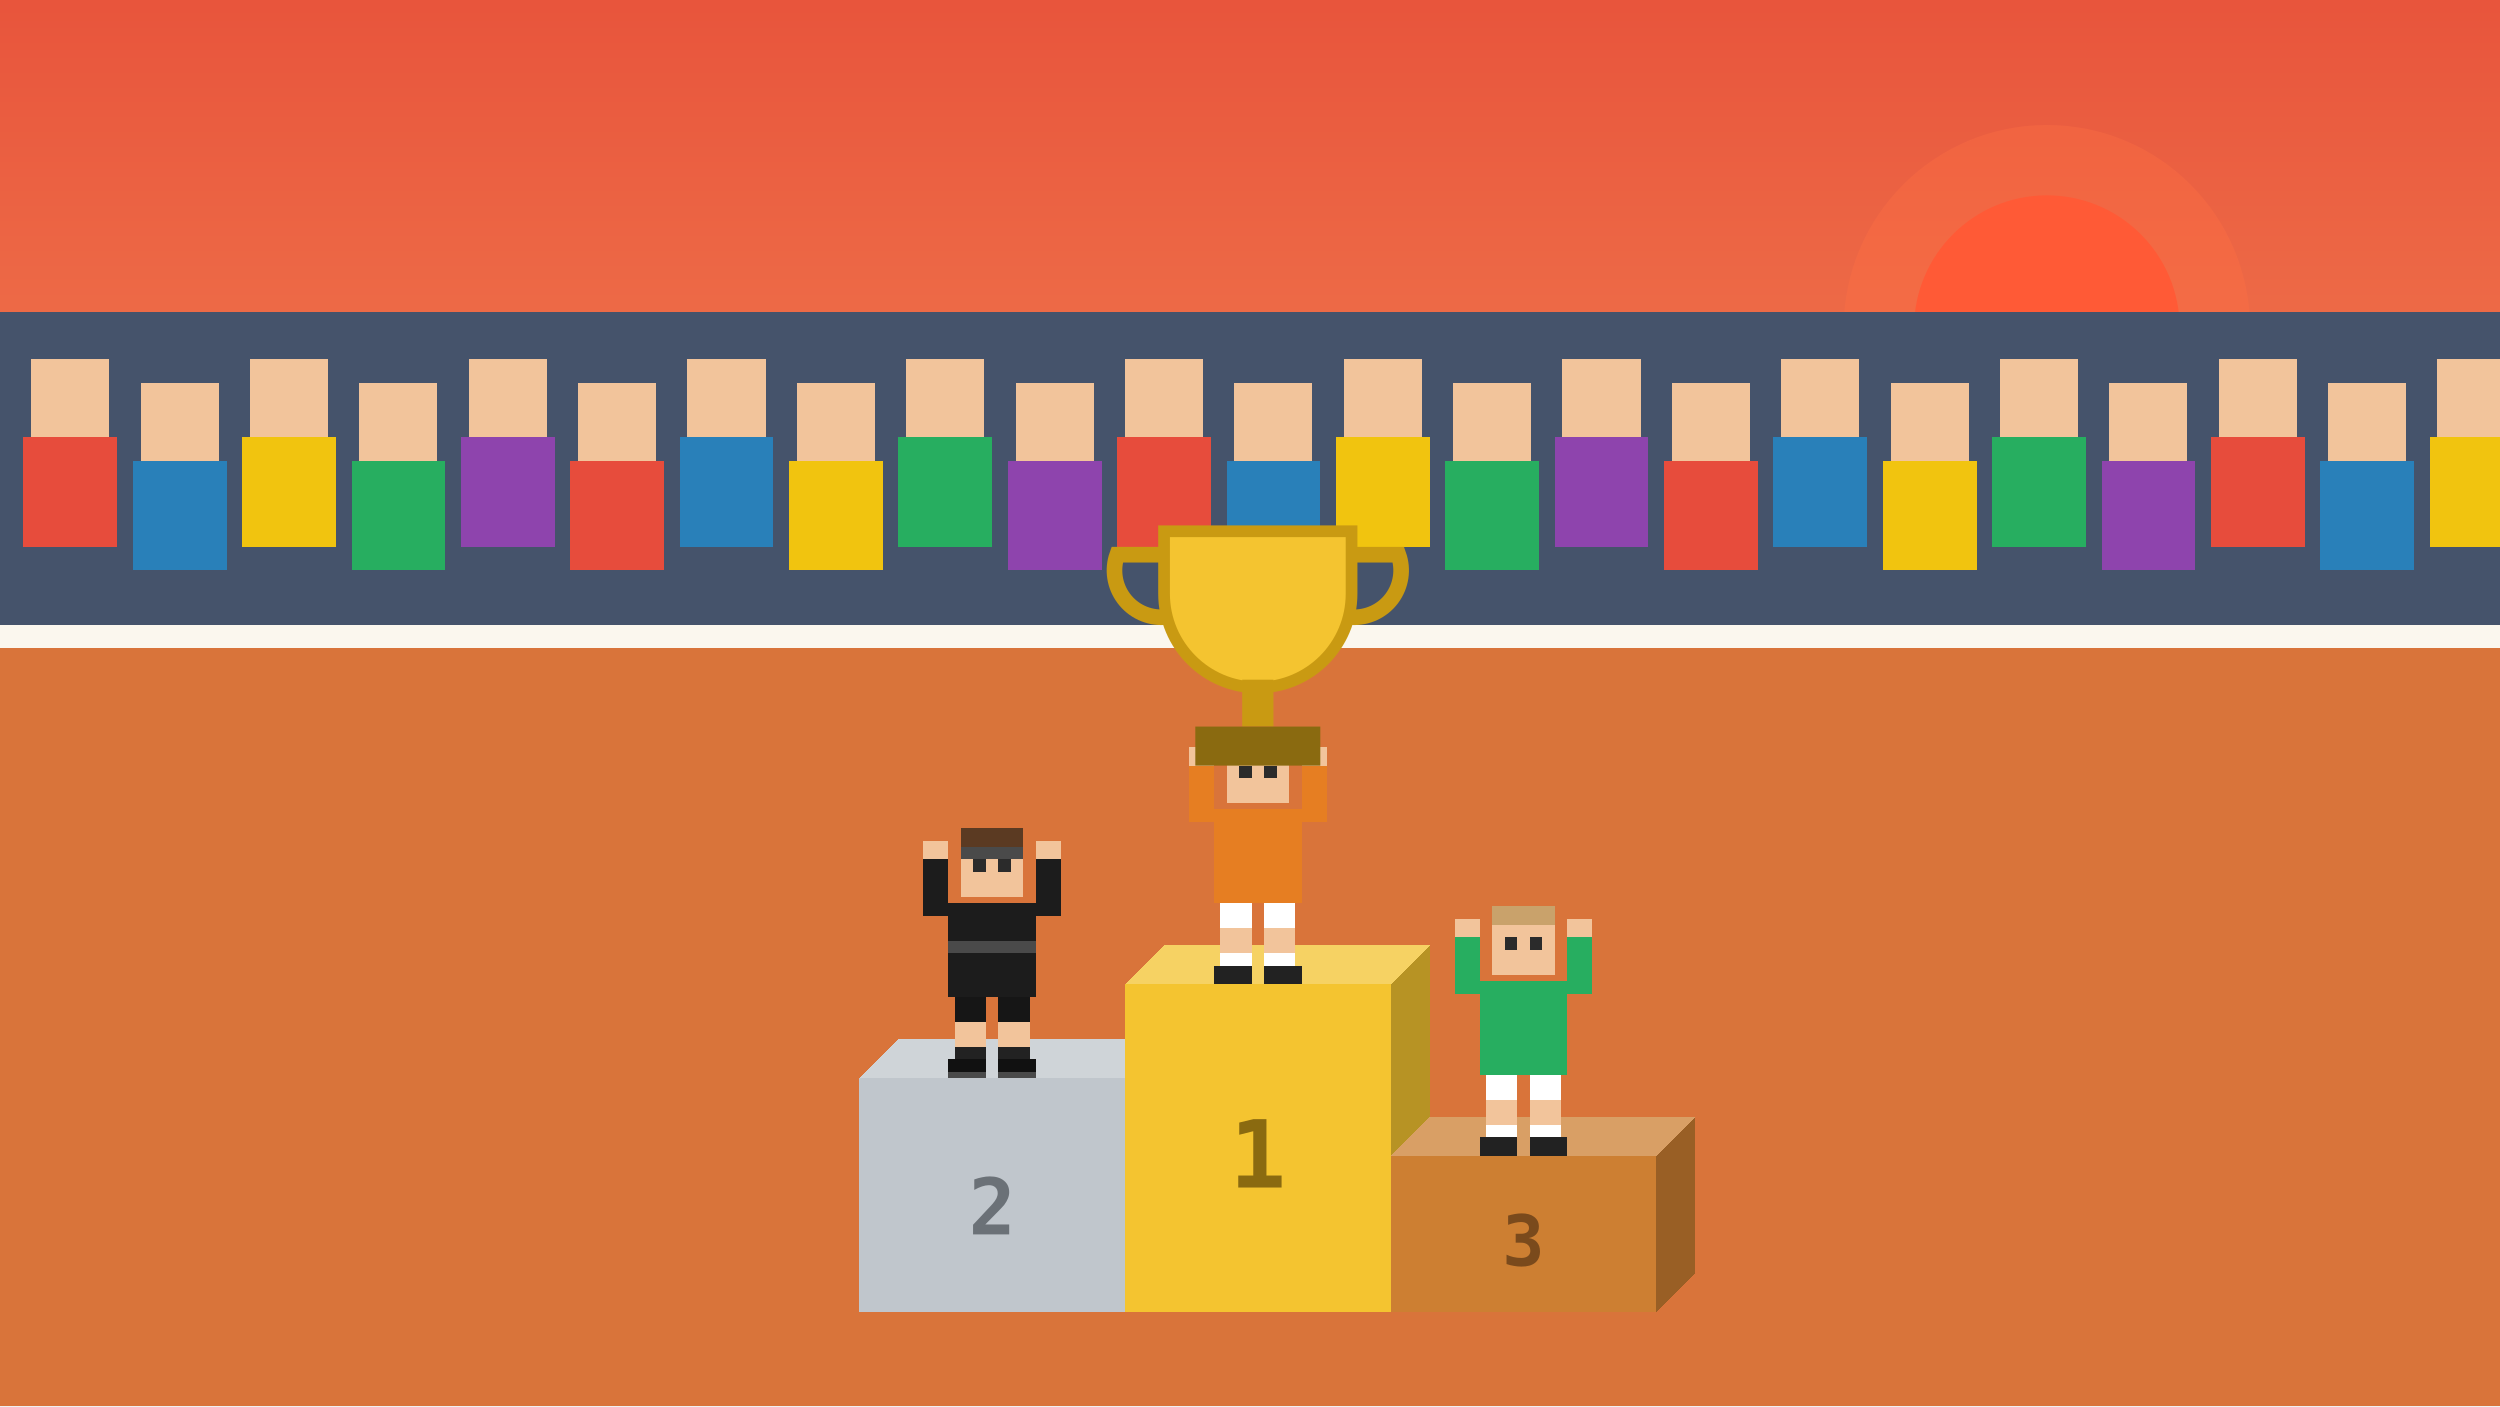
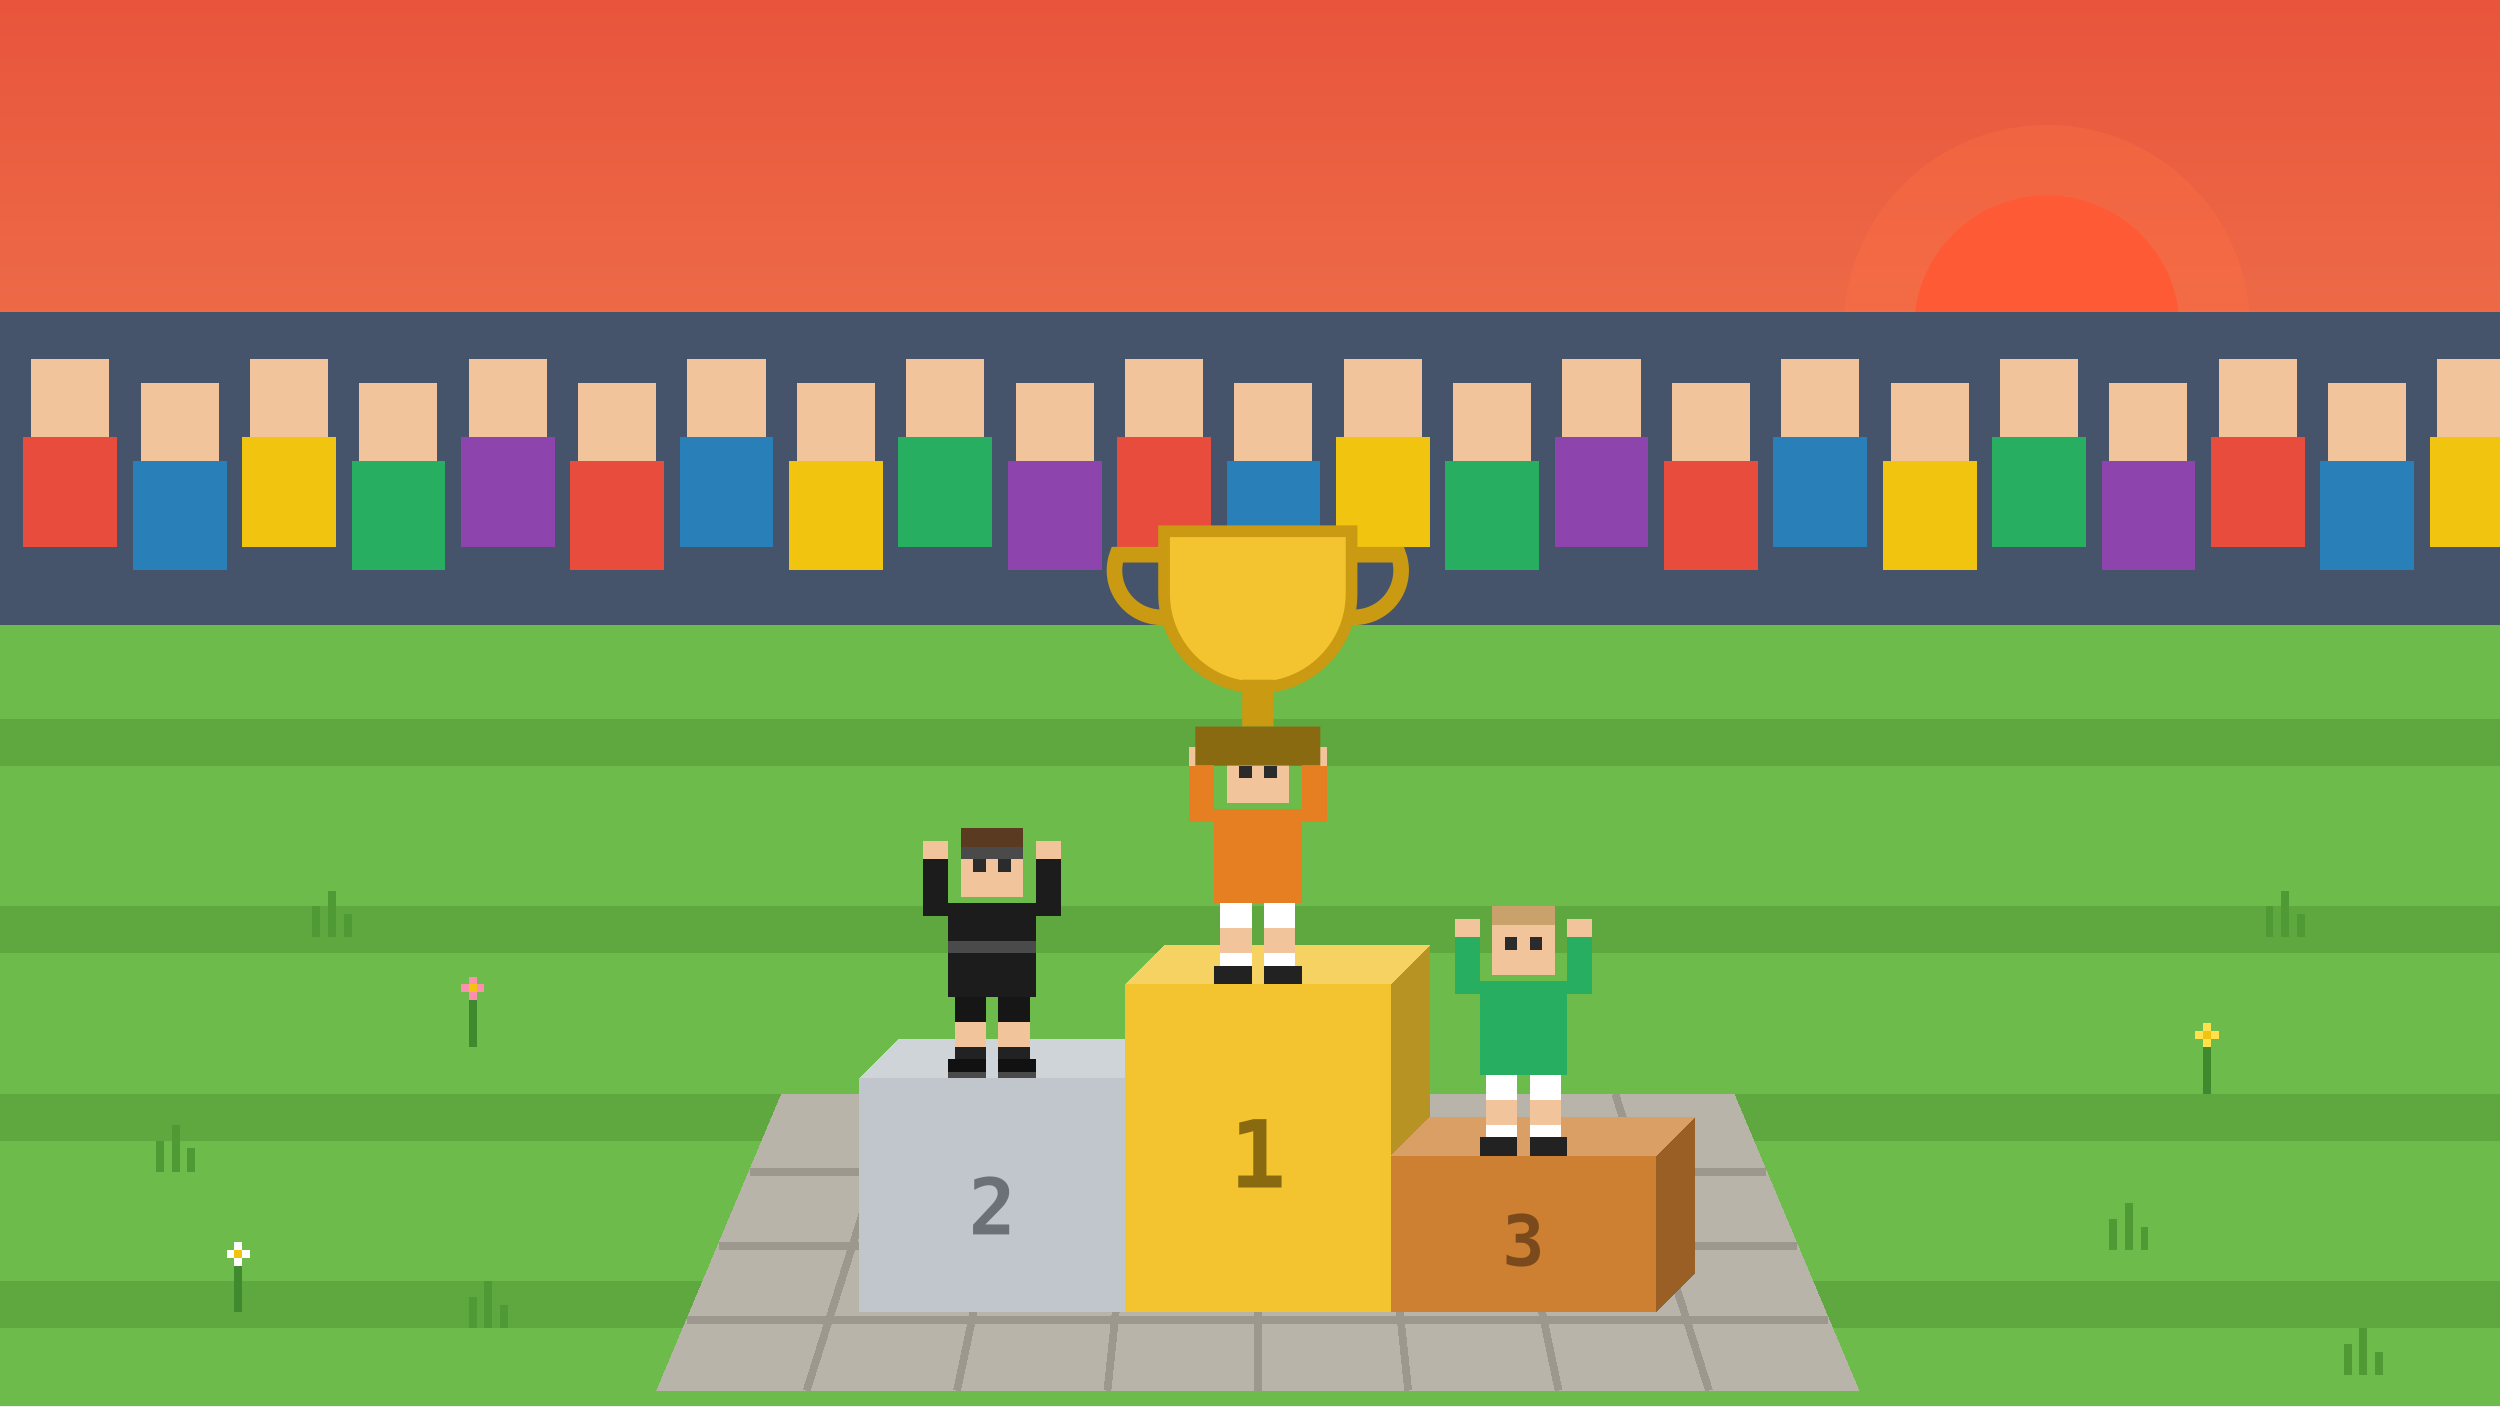
<svg xmlns="http://www.w3.org/2000/svg" viewBox="0 0 320 180" shape-rendering="crispEdges">
  <defs>
    <linearGradient id="evening" x1="0" y1="0" x2="0" y2="1">
      <stop offset="0" stop-color="#e8553c" />
      <stop offset="1" stop-color="#ffb36b" />
    </linearGradient>
  </defs>
  <rect x="0" y="0" width="320" height="180" fill="url(#evening)" />
  <g shape-rendering="auto">
    <circle cx="262" cy="42" r="26" fill="#ff7043" opacity="0.35" />
    <circle cx="262" cy="42" r="17" fill="#ff5a36" />
  </g>
  <rect x="0" y="40" width="320" height="40" fill="#45536b" />
  <g>
    <animateTransform attributeName="transform" type="translate" values="0 0;0 -2;0 0" dur="0.90s" begin="0.0s" repeatCount="indefinite" />
    <rect x="4" y="46" width="10" height="10" fill="#f2c49b" />
    <rect x="3" y="56" width="12" height="14" fill="#e74c3c" />
  </g>
  <g>
    <animateTransform attributeName="transform" type="translate" values="0 0;0 -2;0 0" dur="1.05s" begin="0.2s" repeatCount="indefinite" />
    <rect x="18" y="49" width="10" height="10" fill="#f2c49b" />
    <rect x="17" y="59" width="12" height="14" fill="#2980b9" />
  </g>
  <g>
    <animateTransform attributeName="transform" type="translate" values="0 0;0 -2;0 0" dur="1.20s" begin="0.4s" repeatCount="indefinite" />
    <rect x="32" y="46" width="10" height="10" fill="#f2c49b" />
    <rect x="31" y="56" width="12" height="14" fill="#f1c40f" />
  </g>
  <g>
    <animateTransform attributeName="transform" type="translate" values="0 0;0 -2;0 0" dur="1.35s" begin="0.6s" repeatCount="indefinite" />
    <rect x="46" y="49" width="10" height="10" fill="#f2c49b" />
    <rect x="45" y="59" width="12" height="14" fill="#27ae60" />
  </g>
  <g>
    <animateTransform attributeName="transform" type="translate" values="0 0;0 -2;0 0" dur="0.90s" begin="0.8s" repeatCount="indefinite" />
    <rect x="60" y="46" width="10" height="10" fill="#f2c49b" />
    <rect x="59" y="56" width="12" height="14" fill="#8e44ad" />
  </g>
  <g>
    <animateTransform attributeName="transform" type="translate" values="0 0;0 -2;0 0" dur="1.05s" begin="0.0s" repeatCount="indefinite" />
    <rect x="74" y="49" width="10" height="10" fill="#f2c49b" />
    <rect x="73" y="59" width="12" height="14" fill="#e74c3c" />
  </g>
  <g>
    <animateTransform attributeName="transform" type="translate" values="0 0;0 -2;0 0" dur="1.20s" begin="0.2s" repeatCount="indefinite" />
    <rect x="88" y="46" width="10" height="10" fill="#f2c49b" />
    <rect x="87" y="56" width="12" height="14" fill="#2980b9" />
  </g>
  <g>
    <animateTransform attributeName="transform" type="translate" values="0 0;0 -2;0 0" dur="1.35s" begin="0.4s" repeatCount="indefinite" />
    <rect x="102" y="49" width="10" height="10" fill="#f2c49b" />
    <rect x="101" y="59" width="12" height="14" fill="#f1c40f" />
  </g>
  <g>
    <animateTransform attributeName="transform" type="translate" values="0 0;0 -2;0 0" dur="0.90s" begin="0.6s" repeatCount="indefinite" />
    <rect x="116" y="46" width="10" height="10" fill="#f2c49b" />
    <rect x="115" y="56" width="12" height="14" fill="#27ae60" />
  </g>
  <g>
    <animateTransform attributeName="transform" type="translate" values="0 0;0 -2;0 0" dur="1.05s" begin="0.8s" repeatCount="indefinite" />
    <rect x="130" y="49" width="10" height="10" fill="#f2c49b" />
    <rect x="129" y="59" width="12" height="14" fill="#8e44ad" />
  </g>
  <g>
    <animateTransform attributeName="transform" type="translate" values="0 0;0 -2;0 0" dur="1.20s" begin="0.0s" repeatCount="indefinite" />
    <rect x="144" y="46" width="10" height="10" fill="#f2c49b" />
    <rect x="143" y="56" width="12" height="14" fill="#e74c3c" />
  </g>
  <g>
    <animateTransform attributeName="transform" type="translate" values="0 0;0 -2;0 0" dur="1.35s" begin="0.2s" repeatCount="indefinite" />
    <rect x="158" y="49" width="10" height="10" fill="#f2c49b" />
    <rect x="157" y="59" width="12" height="14" fill="#2980b9" />
  </g>
  <g>
    <animateTransform attributeName="transform" type="translate" values="0 0;0 -2;0 0" dur="0.90s" begin="0.4s" repeatCount="indefinite" />
    <rect x="172" y="46" width="10" height="10" fill="#f2c49b" />
    <rect x="171" y="56" width="12" height="14" fill="#f1c40f" />
  </g>
  <g>
    <animateTransform attributeName="transform" type="translate" values="0 0;0 -2;0 0" dur="1.05s" begin="0.6s" repeatCount="indefinite" />
    <rect x="186" y="49" width="10" height="10" fill="#f2c49b" />
    <rect x="185" y="59" width="12" height="14" fill="#27ae60" />
  </g>
  <g>
    <animateTransform attributeName="transform" type="translate" values="0 0;0 -2;0 0" dur="1.20s" begin="0.8s" repeatCount="indefinite" />
    <rect x="200" y="46" width="10" height="10" fill="#f2c49b" />
    <rect x="199" y="56" width="12" height="14" fill="#8e44ad" />
  </g>
  <g>
    <animateTransform attributeName="transform" type="translate" values="0 0;0 -2;0 0" dur="1.35s" begin="0.0s" repeatCount="indefinite" />
    <rect x="214" y="49" width="10" height="10" fill="#f2c49b" />
    <rect x="213" y="59" width="12" height="14" fill="#e74c3c" />
  </g>
  <g>
    <animateTransform attributeName="transform" type="translate" values="0 0;0 -2;0 0" dur="0.90s" begin="0.2s" repeatCount="indefinite" />
    <rect x="228" y="46" width="10" height="10" fill="#f2c49b" />
    <rect x="227" y="56" width="12" height="14" fill="#2980b9" />
  </g>
  <g>
    <animateTransform attributeName="transform" type="translate" values="0 0;0 -2;0 0" dur="1.05s" begin="0.4s" repeatCount="indefinite" />
    <rect x="242" y="49" width="10" height="10" fill="#f2c49b" />
    <rect x="241" y="59" width="12" height="14" fill="#f1c40f" />
  </g>
  <g>
    <animateTransform attributeName="transform" type="translate" values="0 0;0 -2;0 0" dur="1.20s" begin="0.6s" repeatCount="indefinite" />
    <rect x="256" y="46" width="10" height="10" fill="#f2c49b" />
    <rect x="255" y="56" width="12" height="14" fill="#27ae60" />
  </g>
  <g>
    <animateTransform attributeName="transform" type="translate" values="0 0;0 -2;0 0" dur="1.35s" begin="0.8s" repeatCount="indefinite" />
    <rect x="270" y="49" width="10" height="10" fill="#f2c49b" />
    <rect x="269" y="59" width="12" height="14" fill="#8e44ad" />
  </g>
  <g>
    <animateTransform attributeName="transform" type="translate" values="0 0;0 -2;0 0" dur="0.90s" begin="0.0s" repeatCount="indefinite" />
    <rect x="284" y="46" width="10" height="10" fill="#f2c49b" />
    <rect x="283" y="56" width="12" height="14" fill="#e74c3c" />
  </g>
  <g>
    <animateTransform attributeName="transform" type="translate" values="0 0;0 -2;0 0" dur="1.05s" begin="0.2s" repeatCount="indefinite" />
    <rect x="298" y="49" width="10" height="10" fill="#f2c49b" />
    <rect x="297" y="59" width="12" height="14" fill="#2980b9" />
  </g>
  <g>
    <animateTransform attributeName="transform" type="translate" values="0 0;0 -2;0 0" dur="1.20s" begin="0.4s" repeatCount="indefinite" />
    <rect x="312" y="46" width="10" height="10" fill="#f2c49b" />
    <rect x="311" y="56" width="12" height="14" fill="#f1c40f" />
  </g>
-   <rect x="0" y="80" width="320" height="100" fill="#d9743a" />
-   <rect x="0" y="80" width="320" height="3" fill="#fbf7ee" />
+   <rect x="0" y="80" width="320" height="100" fill="#6dbb4a" />
+   <rect x="0" y="92" width="320" height="6" fill="#5ea83f" />
+   <rect x="0" y="116" width="320" height="6" fill="#5ea83f" />
+   <rect x="0" y="140" width="320" height="6" fill="#5ea83f" />
+   <rect x="0" y="164" width="320" height="6" fill="#5ea83f" />
+   <polygon points="100,140 222,140 238,178 84,178" fill="#b9b4aa" />
+   <rect x="96" y="149.5" width="130" height="1" fill="#9d988e" />
+   <rect x="92" y="159.0" width="138" height="1" fill="#9d988e" />
+   <rect x="88" y="168.5" width="146" height="1" fill="#9d988e" />
+   <line x1="115.25" y1="140" x2="103.25" y2="178" stroke="#9d988e" stroke-width="1" />
+   <line x1="130.5" y1="140" x2="122.5" y2="178" stroke="#9d988e" stroke-width="1" />
+   <line x1="145.75" y1="140" x2="141.75" y2="178" stroke="#9d988e" stroke-width="1" />
+   <line x1="161.0" y1="140" x2="161.0" y2="178" stroke="#9d988e" stroke-width="1" />
+   <line x1="176.25" y1="140" x2="180.25" y2="178" stroke="#9d988e" stroke-width="1" />
+   <line x1="191.5" y1="140" x2="199.5" y2="178" stroke="#9d988e" stroke-width="1" />
+   <line x1="206.75" y1="140" x2="218.75" y2="178" stroke="#9d988e" stroke-width="1" />
+   <rect x="20" y="146" width="1" height="4" fill="#4f9a35" />
+   <rect x="22" y="144" width="1" height="6" fill="#4f9a35" />
+   <rect x="24" y="147" width="1" height="3" fill="#4f9a35" />
+   <rect x="60" y="166" width="1" height="4" fill="#4f9a35" />
+   <rect x="62" y="164" width="1" height="6" fill="#4f9a35" />
+   <rect x="64" y="167" width="1" height="3" fill="#4f9a35" />
+   <rect x="270" y="156" width="1" height="4" fill="#4f9a35" />
+   <rect x="272" y="154" width="1" height="6" fill="#4f9a35" />
+   <rect x="274" y="157" width="1" height="3" fill="#4f9a35" />
+   <rect x="300" y="172" width="1" height="4" fill="#4f9a35" />
+   <rect x="302" y="170" width="1" height="6" fill="#4f9a35" />
+   <rect x="304" y="173" width="1" height="3" fill="#4f9a35" />
+   <rect x="40" y="116" width="1" height="4" fill="#4f9a35" />
+   <rect x="42" y="114" width="1" height="6" fill="#4f9a35" />
+   <rect x="44" y="117" width="1" height="3" fill="#4f9a35" />
+   <rect x="290" y="116" width="1" height="4" fill="#4f9a35" />
+   <rect x="292" y="114" width="1" height="6" fill="#4f9a35" />
+   <rect x="294" y="117" width="1" height="3" fill="#4f9a35" />
+   <rect x="30" y="162" width="1" height="6" fill="#3f8a2f" />
+   <g>
+     <animateTransform attributeName="transform" type="rotate" values="-8 30 162;8 30 162;-8 30 162" dur="1.8s" repeatCount="indefinite" />
+     <rect x="29" y="160" width="3" height="1" fill="#ffffff" />
+     <rect x="30" y="159" width="1" height="3" fill="#ffffff" />
+     <rect x="30" y="160" width="1" height="1" fill="#f1c40f" />
+   </g>
+   <rect x="282" y="134" width="1" height="6" fill="#3f8a2f" />
+   <g>
+     <animateTransform attributeName="transform" type="rotate" values="-8 282 134;8 282 134;-8 282 134" dur="1.8s" repeatCount="indefinite" />
+     <rect x="281" y="132" width="3" height="1" fill="#ffe14d" />
+     <rect x="282" y="131" width="1" height="3" fill="#ffe14d" />
+     <rect x="282" y="132" width="1" height="1" fill="#f1c40f" />
+   </g>
+   <rect x="60" y="128" width="1" height="6" fill="#3f8a2f" />
+   <g>
+     <animateTransform attributeName="transform" type="rotate" values="-8 60 128;8 60 128;-8 60 128" dur="1.4s" repeatCount="indefinite" />
+     <rect x="59" y="126" width="3" height="1" fill="#ff8fb1" />
+     <rect x="60" y="125" width="1" height="3" fill="#ff8fb1" />
+     <rect x="60" y="126" width="1" height="1" fill="#f1c40f" />
+   </g>
  <polygon points="110,138 115,133 149,133 144,138" fill="#cfd4d8" />
  <polygon points="144,138 149,133 149,163 144,168" fill="#909499" />
  <rect x="110" y="138" width="34" height="30" fill="#c0c6cc" />
  <polygon points="144,126 149,121 183,121 178,126" fill="#f6d263" />
  <polygon points="178,126 183,121 183,163 178,168" fill="#b79324" />
  <rect x="144" y="126" width="34" height="42" fill="#f4c430" />
  <polygon points="178,148 183,143 217,143 212,148" fill="#d99f65" />
  <polygon points="212,148 217,143 217,163 212,168" fill="#995f25" />
  <rect x="178" y="148" width="34" height="20" fill="#cd7f32" />
  <text x="161" y="152" font-family="monospace" font-size="12" font-weight="bold" text-anchor="middle" fill="#8a6a10">1</text>
  <text x="127" y="158" font-family="monospace" font-size="10" font-weight="bold" text-anchor="middle" fill="#6b7177">2</text>
  <text x="195" y="162" font-family="monospace" font-size="9" font-weight="bold" text-anchor="middle" fill="#7a4a1c">3</text>
  <g>
    <animateTransform attributeName="transform" type="translate" values="0 0;0 -0.80;0 0" keyTimes="0;0.5;1" calcMode="spline" keySplines="0.4 0 0.6 1;0.4 0 0.6 1" dur="1.8s" begin="0.4s" repeatCount="indefinite" />
    <rect x="156.2" y="114.8" width="4.0" height="4.0" fill="#ffffff" />
    <rect x="161.8" y="114.8" width="4.0" height="4.0" fill="#ffffff" />
    <rect x="156.2" y="118.8" width="4.0" height="3.2" fill="#f2c49b" />
    <rect x="161.8" y="118.8" width="4.0" height="3.2" fill="#f2c49b" />
    <rect x="156.2" y="122.0" width="4.0" height="1.6" fill="#ffffff" />
    <rect x="161.8" y="122.0" width="4.0" height="1.6" fill="#ffffff" />
    <rect x="155.4" y="123.6" width="4.8" height="2.4" fill="#222222" />
    <rect x="161.8" y="123.6" width="4.8" height="2.4" fill="#222222" />
    <rect x="155.4" y="103.6" width="11.2" height="12.0" fill="#e67e22" />
    <rect x="157.0" y="94.0" width="8.0" height="8.8" fill="#f2c49b" />
    <rect x="157.0" y="94.0" width="8.0" height="2.4" fill="#222222" />
    <rect x="158.6" y="98.0" width="1.6" height="1.6" fill="#2b2b2b" />
    <rect x="161.8" y="98.0" width="1.6" height="1.6" fill="#2b2b2b" />
    <rect x="152.2" y="97.2" width="3.2" height="8.0" fill="#e67e22" />
    <rect x="166.6" y="97.2" width="3.2" height="8.0" fill="#e67e22" />
    <rect x="152.2" y="95.6" width="3.2" height="2.4" fill="#f2c49b" />
    <rect x="166.6" y="95.6" width="3.2" height="2.4" fill="#f2c49b" />
    <g opacity="0">
      <animate attributeName="opacity" values="0;0;1;0" keyTimes="0;0.92;0.96;1" dur="5.20s" begin="2.8s" repeatCount="indefinite" />
      <rect x="158.6" y="98.0" width="1.6" height="1.6" fill="#f2c49b" />
      <rect x="161.8" y="98.0" width="1.6" height="1.6" fill="#f2c49b" />
    </g>
  </g>
  <g shape-rendering="auto">
    <path d="M 149 68 h 24 v 8 a 12 12 0 0 1 -24 0 z" fill="#f4c430" stroke="#c99a12" stroke-width="1.5" />
    <path d="M 149 71 h -6 a 6 6 0 0 0 6 8" fill="none" stroke="#c99a12" stroke-width="2" />
    <path d="M 173 71 h 6 a 6 6 0 0 1 -6 8" fill="none" stroke="#c99a12" stroke-width="2" />
    <rect x="159" y="87" width="4" height="6" fill="#c99a12" />
    <rect x="153" y="93" width="16" height="5" fill="#8a6a10" />
  </g>
  <g shape-rendering="auto">
    <circle cx="20" cy="48" r="3" fill="#ffffff" opacity="0">
      <animate attributeName="opacity" values="0;0;1;0" keyTimes="0;0.85;0.88;1" dur="1.60s" begin="0.0s" repeatCount="indefinite" />
    </circle>
  </g>
  <g shape-rendering="auto">
    <circle cx="73" cy="55" r="3" fill="#ffffff" opacity="0">
      <animate attributeName="opacity" values="0;0;1;0" keyTimes="0;0.85;0.88;1" dur="1.95s" begin="0.3s" repeatCount="indefinite" />
    </circle>
  </g>
  <g shape-rendering="auto">
    <circle cx="126" cy="62" r="3" fill="#ffffff" opacity="0">
      <animate attributeName="opacity" values="0;0;1;0" keyTimes="0;0.85;0.88;1" dur="2.30s" begin="0.6s" repeatCount="indefinite" />
    </circle>
  </g>
  <g shape-rendering="auto">
    <circle cx="179" cy="69" r="3" fill="#ffffff" opacity="0">
      <animate attributeName="opacity" values="0;0;1;0" keyTimes="0;0.85;0.88;1" dur="2.65s" begin="0.9s" repeatCount="indefinite" />
    </circle>
  </g>
  <g>
    <animateTransform attributeName="transform" type="translate" values="0 0; 0 -2; 0 0" dur="0.5s" repeatCount="indefinite" />
    <g>
      <animateTransform attributeName="transform" type="translate" values="0 0;0 -0.80;0 0" keyTimes="0;0.5;1" calcMode="spline" keySplines="0.4 0 0.6 1;0.4 0 0.6 1" dur="2.2s" begin="0.0s" repeatCount="indefinite" />
      <rect x="122.2" y="126.8" width="4.0" height="4.0" fill="#161616" />
      <rect x="127.8" y="126.8" width="4.0" height="4.0" fill="#161616" />
      <rect x="122.2" y="130.8" width="4.0" height="3.2" fill="#f2c49b" />
      <rect x="127.8" y="130.8" width="4.0" height="3.2" fill="#f2c49b" />
      <rect x="122.2" y="134.0" width="4.0" height="1.6" fill="#222222" />
      <rect x="127.8" y="134.0" width="4.0" height="1.6" fill="#222222" />
      <rect x="121.4" y="135.6" width="4.8" height="2.4" fill="#111111" />
      <rect x="127.8" y="135.6" width="4.8" height="2.4" fill="#111111" />
      <rect x="121.4" y="115.6" width="11.2" height="12.0" fill="#1c1c1c" />
      <rect x="123.0" y="106.0" width="8.0" height="8.8" fill="#f2c49b" />
      <rect x="123.0" y="106.0" width="8.0" height="2.4" fill="#5b3a22" />
      <rect x="124.6" y="110.0" width="1.6" height="1.6" fill="#2b2b2b" />
      <rect x="127.8" y="110.0" width="1.6" height="1.6" fill="#2b2b2b" />
      <rect x="118.2" y="109.2" width="3.2" height="8.0" fill="#1c1c1c" />
      <rect x="132.6" y="109.2" width="3.2" height="8.0" fill="#1c1c1c" />
      <rect x="118.2" y="107.6" width="3.2" height="2.4" fill="#f2c49b" />
      <rect x="132.6" y="107.6" width="3.2" height="2.4" fill="#f2c49b" />
      <rect x="123.0" y="108.4" width="8.0" height="1.6" fill="#4a4a4a" />
      <rect x="121.4" y="120.4" width="11.2" height="1.6" fill="#4a4a4a" />
      <rect x="121.4" y="137.2" width="4.8" height="0.8" fill="#4a4a4a" />
      <rect x="127.8" y="137.2" width="4.8" height="0.8" fill="#4a4a4a" />
      <g opacity="0">
        <animate attributeName="opacity" values="0;0;1;0" keyTimes="0;0.92;0.96;1" dur="5.65s" begin="1.4s" repeatCount="indefinite" />
        <rect x="124.6" y="110.0" width="1.6" height="1.6" fill="#f2c49b" />
        <rect x="127.8" y="110.0" width="1.6" height="1.6" fill="#f2c49b" />
      </g>
    </g>
  </g>
  <g>
    <animateTransform attributeName="transform" type="translate" values="0 0; 0 -2; 0 0" dur="0.5s" repeatCount="indefinite" />
    <g>
      <animateTransform attributeName="transform" type="translate" values="0 0;0 -0.80;0 0" keyTimes="0;0.5;1" calcMode="spline" keySplines="0.4 0 0.6 1;0.4 0 0.6 1" dur="1.8s" begin="0.8s" repeatCount="indefinite" />
      <rect x="190.2" y="136.8" width="4.0" height="4.0" fill="#ffffff" />
      <rect x="195.8" y="136.8" width="4.0" height="4.0" fill="#ffffff" />
      <rect x="190.2" y="140.8" width="4.0" height="3.2" fill="#f2c49b" />
      <rect x="195.8" y="140.8" width="4.0" height="3.2" fill="#f2c49b" />
      <rect x="190.2" y="144.0" width="4.0" height="1.6" fill="#ffffff" />
      <rect x="195.8" y="144.0" width="4.0" height="1.6" fill="#ffffff" />
      <rect x="189.4" y="145.6" width="4.8" height="2.4" fill="#222222" />
      <rect x="195.8" y="145.6" width="4.8" height="2.4" fill="#222222" />
      <rect x="189.4" y="125.6" width="11.2" height="12.0" fill="#27ae60" />
      <rect x="191.0" y="116.0" width="8.0" height="8.8" fill="#f2c49b" />
      <rect x="191.0" y="116.0" width="8.0" height="2.4" fill="#c9a26b" />
      <rect x="192.6" y="120.0" width="1.6" height="1.6" fill="#2b2b2b" />
      <rect x="195.8" y="120.0" width="1.6" height="1.6" fill="#2b2b2b" />
      <rect x="186.2" y="119.2" width="3.2" height="8.0" fill="#27ae60" />
      <rect x="200.6" y="119.2" width="3.2" height="8.0" fill="#27ae60" />
      <rect x="186.2" y="117.6" width="3.2" height="2.4" fill="#f2c49b" />
      <rect x="200.6" y="117.6" width="3.2" height="2.4" fill="#f2c49b" />
      <g opacity="0">
        <animate attributeName="opacity" values="0;0;1;0" keyTimes="0;0.92;0.96;1" dur="3.40s" begin="2.1s" repeatCount="indefinite" />
        <rect x="192.6" y="120.0" width="1.6" height="1.6" fill="#f2c49b" />
        <rect x="195.8" y="120.0" width="1.6" height="1.6" fill="#f2c49b" />
      </g>
    </g>
  </g>
</svg>
